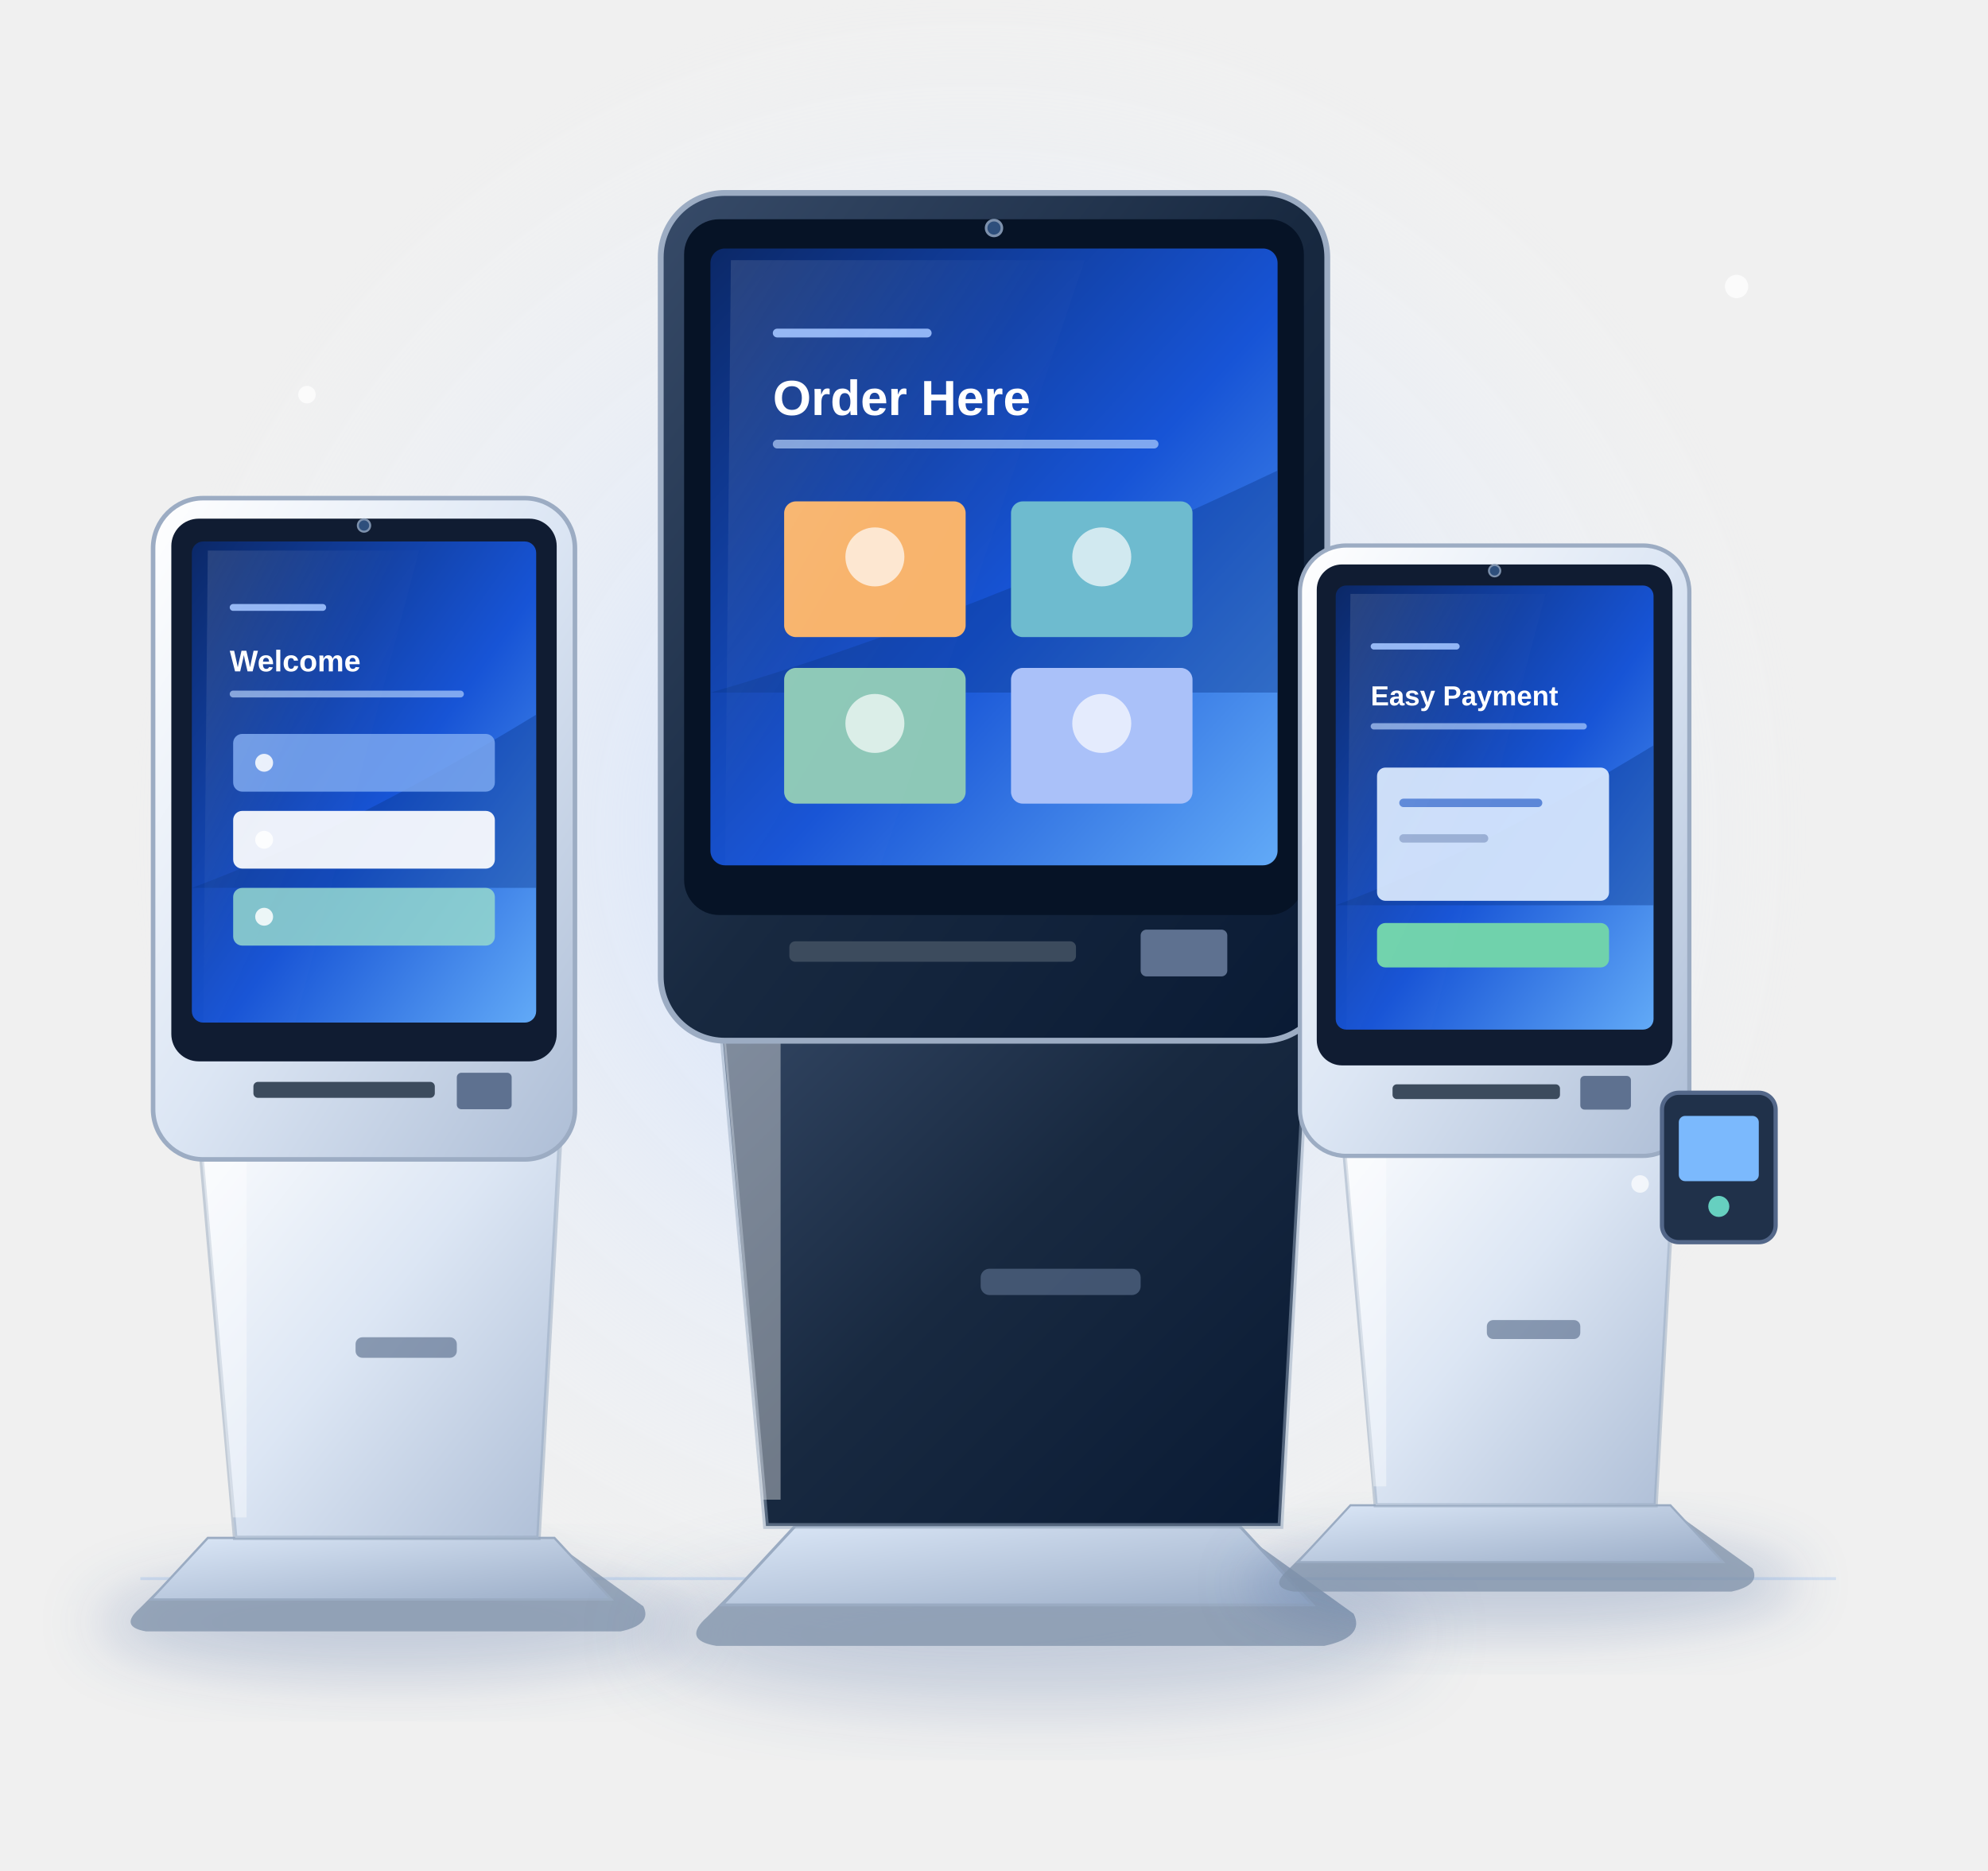
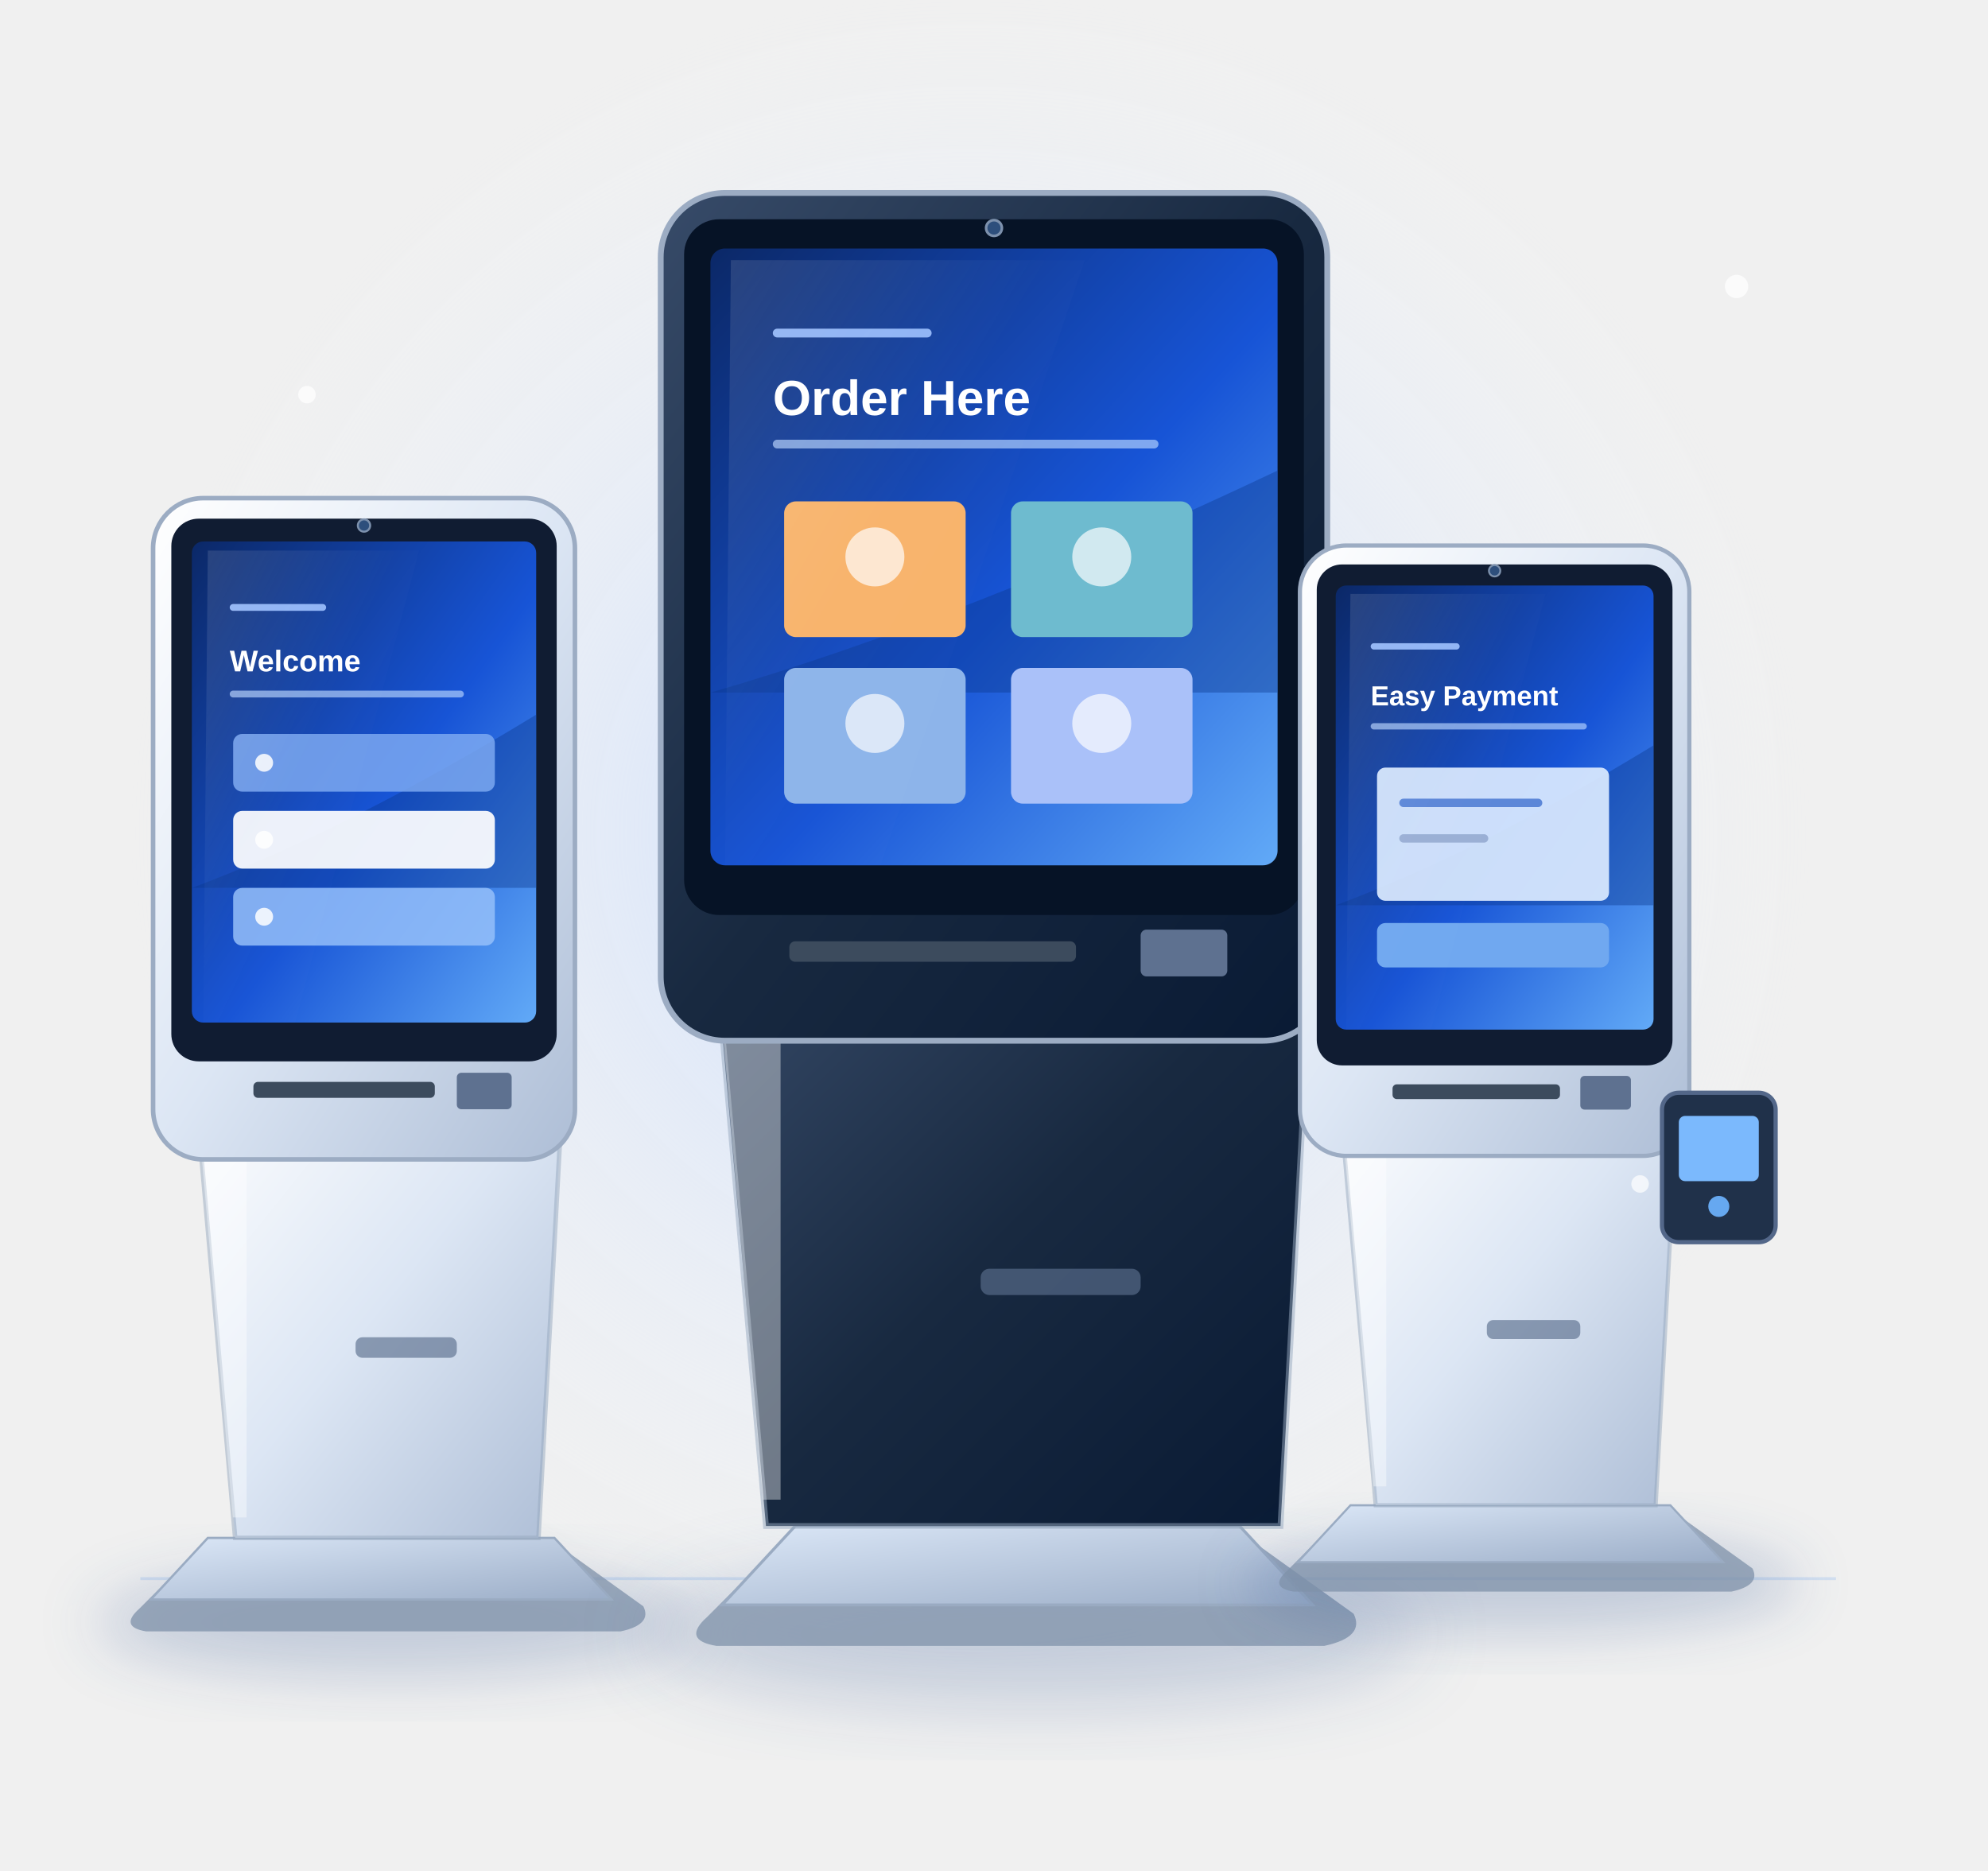
<svg xmlns="http://www.w3.org/2000/svg" role="img" viewBox="0 0 680 640" width="680" height="640">
  <defs>
    <linearGradient id="shell" x1="0" y1="0" x2="1" y2="1">
      <stop stop-color="#ffffff" />
      <stop offset=".50" stop-color="#dce6f4" />
      <stop offset="1" stop-color="#aebed6" />
    </linearGradient>
    <linearGradient id="shellDark" x1="0" y1="0" x2="1" y2="1">
      <stop stop-color="#374b69" />
      <stop offset=".5" stop-color="#182940" />
      <stop offset="1" stop-color="#091a34" />
    </linearGradient>
    <linearGradient id="display" x1="0" y1="0" x2="1" y2="1">
      <stop stop-color="#0b2867" />
      <stop offset=".55" stop-color="#1754d6" />
      <stop offset="1" stop-color="#62aaf7" />
    </linearGradient>
    <linearGradient id="base" x1="0" y1="0" x2="1" y2="1">
      <stop stop-color="#dbe7f7" />
      <stop offset="1" stop-color="#9badc7" />
    </linearGradient>
    <linearGradient id="screenGloss" x1="0" y1="0" x2="1" y2="1">
      <stop stop-color="#ffffff" stop-opacity=".30" />
      <stop offset=".45" stop-color="#ffffff" stop-opacity=".03" />
      <stop offset="1" stop-color="#ffffff" stop-opacity="0" />
    </linearGradient>
    <radialGradient id="halo">
      <stop stop-color="#c6daff" stop-opacity=".9" />
      <stop offset="1" stop-color="#edf5ff" stop-opacity="0" />
    </radialGradient>
    <filter id="shadow" x="-40%" y="-40%" width="180%" height="180%">
      <feGaussianBlur stdDeviation="13" />
    </filter>
    <filter id="soft" x="-40%" y="-40%" width="180%" height="180%">
      <feGaussianBlur stdDeviation="4" />
    </filter>
  </defs>
  <circle cx="332" cy="285" r="290" fill="url(#halo)" />
  <path d="M48 540h580" stroke="#c5d7ef" stroke-width="1" opacity=".7" />
  <g transform="translate(4 147) scale(0.78)">
    <ellipse cx="168" cy="523" rx="132" ry="24" fill="#264d8e" opacity=".22" filter="url(#shadow)" />
    <path d="M85 488 L238 488 L277 516 Q281 524 267 527 L59 527 Q47 525 56 517Z" fill="#7f91a9" opacity=".75" />
    <path d="M86 486h152l25 27H61z" fill="url(#base)" stroke="#9aabc2" stroke-width="1" />
    <path d="M80 283H242L231 486H98Z" fill="url(#shell)" stroke="#97a8bf" stroke-opacity=".5" stroke-width="2" />
    <path d="M81 291L103 295V477H97Z" fill="#fff" opacity=".38" />
    <rect x="150.8" y="398" width="44.4" height="9" rx="3" fill="#5b6f8d" opacity=".65" />
    <rect x="62" y="30" width="185" height="290" rx="22" fill="url(#shell)" stroke="#9cacc3" stroke-width="2" />
    <rect x="70" y="39" width="169" height="238" rx="12" fill="#101c32" />
    <rect x="79" y="49" width="151" height="211" rx="5" fill="url(#display)" />
    <path d="M79 200.92q67.95 -25.32 151 -75.96v75.96H79z" fill="#0a388d" opacity=".4" />
    <rect x="95.61" y="76.43" width="42.28" height="3" rx="1.5" fill="#9abfff" opacity=".9" />
    <text x="95.61" y="105.97" fill="white" font-family="Arial,sans-serif" font-size="13.137" font-weight="700">Welcome</text>
    <rect x="95.61" y="114.41" width="102.68" height="3" rx="1.5" fill="#b8d5ff" opacity=".65" />
    <rect x="97.12" y="133.4" width="114.76" height="25.32" rx="4" fill="#7daaf2" opacity="0.83" />
    <circle cx="110.71" cy="146.06" r="3.926" fill="#fff" opacity=".85" />
    <rect x="97.12" y="167.16" width="114.76" height="25.32" rx="4" fill="#fff" opacity="0.92" />
    <circle cx="110.71" cy="179.82" r="3.926" fill="#fff" opacity=".85" />
-     <rect x="97.12" y="200.92" width="114.76" height="25.32" rx="4" fill="#96dacc" opacity="0.83" />
+     <rect x="97.12" y="200.92" width="114.76" height="25.32" rx="4" fill="#96c0fa" opacity="0.83" />
    <circle cx="110.71" cy="213.58" r="3.926" fill="#fff" opacity=".85" />
    <path d="M86 53L178.66 53L124.3 260H84Z" fill="url(#screenGloss)" opacity=".4" />
    <circle cx="154.5" cy="42" r="2.7" fill="#2e4f7c" stroke="#7d91ad" stroke-width=".9" />
    <rect x="106" y="286" width="79.55" height="7" rx="2" fill="#3c4b5d" />
    <rect x="195.2" y="282" width="24.05" height="16" rx="2" fill="#5e7190" />
  </g>
  <g transform="translate(186 36) scale(1.0)">
    <ellipse cx="168" cy="523" rx="132" ry="24" fill="#264d8e" opacity=".22" filter="url(#shadow)" />
    <path d="M85 488 L238 488 L277 516 Q281 524 267 527 L59 527 Q47 525 56 517Z" fill="#7f91a9" opacity=".75" />
    <path d="M86 486h152l25 27H61z" fill="url(#base)" stroke="#9aabc2" stroke-width="1" />
    <path d="M58 283H263L252 486H76Z" fill="url(#shellDark)" stroke="#97a8bf" stroke-opacity=".5" stroke-width="2" />
    <path d="M59 291L81 295V477H75Z" fill="#fff" opacity=".38" />
    <rect x="149.44" y="398" width="54.72" height="9" rx="3" fill="#5b6f8d" opacity=".65" />
    <rect x="40" y="30" width="228" height="290" rx="22" fill="url(#shellDark)" stroke="#9cacc3" stroke-width="2" />
    <rect x="48" y="39" width="212" height="238" rx="12" fill="#061326" />
    <rect x="57" y="49" width="194" height="211" rx="5" fill="url(#display)" />
    <path d="M57 200.92q87.3 -25.32 194 -75.96v75.96H57z" fill="#0a388d" opacity=".4" />
    <rect x="78.34" y="76.43" width="54.32" height="3" rx="1.5" fill="#9abfff" opacity=".9" />
    <text x="78.34" y="105.97" fill="white" font-family="Arial,sans-serif" font-size="16.878" font-weight="700">Order Here</text>
    <rect x="78.34" y="114.41" width="131.92" height="3" rx="1.5" fill="#b8d5ff" opacity=".65" />
    <rect x="82.22" y="135.51" width="62.08" height="46.42" rx="4" fill="#f8b36b" />
    <circle cx="113.26" cy="154.5" r="10.088" fill="#fff" opacity=".68" />
    <rect x="159.82" y="135.51" width="62.08" height="46.42" rx="4" fill="#6ebbcf" />
    <circle cx="190.86" cy="154.5" r="10.088" fill="#fff" opacity=".68" />
-     <rect x="82.22" y="192.48" width="62.08" height="46.42" rx="4" fill="#8dc8b7" />
+     <rect x="82.22" y="192.48" width="62.08" height="46.42" rx="4" fill="#8db4ea" />
    <circle cx="113.26" cy="211.47" r="10.088" fill="#fff" opacity=".68" />
    <rect x="159.82" y="192.48" width="62.08" height="46.42" rx="4" fill="#aac1f9" />
    <circle cx="190.86" cy="211.47" r="10.088" fill="#fff" opacity=".68" />
    <path d="M64 53L185.04 53L115.2 260H62Z" fill="url(#screenGloss)" opacity=".4" />
    <circle cx="154.0" cy="42" r="2.7" fill="#2e4f7c" stroke="#7d91ad" stroke-width=".9" />
    <rect x="84" y="286" width="98.04" height="7" rx="2" fill="#3c4b5d" />
    <rect x="204.16" y="282" width="29.64" height="16" rx="2" fill="#5e7190" />
  </g>
  <g transform="translate(400 165) scale(0.72)">
    <ellipse cx="168" cy="523" rx="132" ry="24" fill="#264d8e" opacity=".22" filter="url(#shadow)" />
    <path d="M85 488 L238 488 L277 516 Q281 524 267 527 L59 527 Q47 525 56 517Z" fill="#7f91a9" opacity=".75" />
    <path d="M86 486h152l25 27H61z" fill="url(#base)" stroke="#9aabc2" stroke-width="1" />
    <path d="M80 283H242L231 486H98Z" fill="url(#shell)" stroke="#97a8bf" stroke-opacity=".5" stroke-width="2" />
    <path d="M81 291L103 295V477H97Z" fill="#fff" opacity=".38" />
    <rect x="150.8" y="398" width="44.4" height="9" rx="3" fill="#5b6f8d" opacity=".65" />
    <rect x="62" y="30" width="185" height="290" rx="22" fill="url(#shell)" stroke="#9cacc3" stroke-width="2" />
    <rect x="70" y="39" width="169" height="238" rx="12" fill="#101c32" />
    <rect x="79" y="49" width="151" height="211" rx="5" fill="url(#display)" />
    <path d="M79 200.92q67.95 -25.32 151 -75.96v75.96H79z" fill="#0a388d" opacity=".4" />
    <rect x="95.61" y="76.43" width="42.28" height="3" rx="1.5" fill="#9abfff" opacity=".9" />
    <text x="95.61" y="105.97" fill="white" font-family="Arial,sans-serif" font-size="13.137" font-weight="700">Easy Payment</text>
    <rect x="95.61" y="114.41" width="102.68" height="3" rx="1.5" fill="#b8d5ff" opacity=".65" />
    <rect x="98.63" y="135.51" width="110.23" height="63.3" rx="4" fill="#dbeaff" opacity=".92" />
    <rect x="109.2" y="150.28" width="67.95" height="4" rx="2" fill="#5c87d8" />
    <rect x="109.2" y="167.16" width="42.28" height="4" rx="2" fill="#9aafd5" />
-     <rect x="98.63" y="209.36" width="110.23" height="21.1" rx="4" fill="#70d2ac" />
+     <rect x="98.63" y="209.36" width="110.23" height="21.1" rx="4" fill="#70a8f0" />
    <path d="M86 53L178.66 53L124.3 260H84Z" fill="url(#screenGloss)" opacity=".4" />
    <circle cx="154.5" cy="42" r="2.7" fill="#2e4f7c" stroke="#7d91ad" stroke-width=".9" />
    <rect x="106" y="286" width="79.55" height="7" rx="2" fill="#3c4b5d" />
    <rect x="195.2" y="282" width="24.05" height="16" rx="2" fill="#5e7190" />
    <rect x="234" y="290" width="54" height="71" rx="8" fill="#20314a" stroke="#536789" stroke-width="2" />
    <rect x="242" y="301" width="38" height="31" rx="3" fill="#7bb9fd" />
-     <circle cx="261" cy="344" r="5" fill="#66d0c0" />
+     <circle cx="261" cy="344" r="5" fill="#66a8f0" />
  </g>
  <g fill="#ffffff" opacity=".7">
    <circle cx="105" cy="135" r="3" />
    <circle cx="594" cy="98" r="4" />
    <circle cx="561" cy="405" r="3" />
  </g>
</svg>
